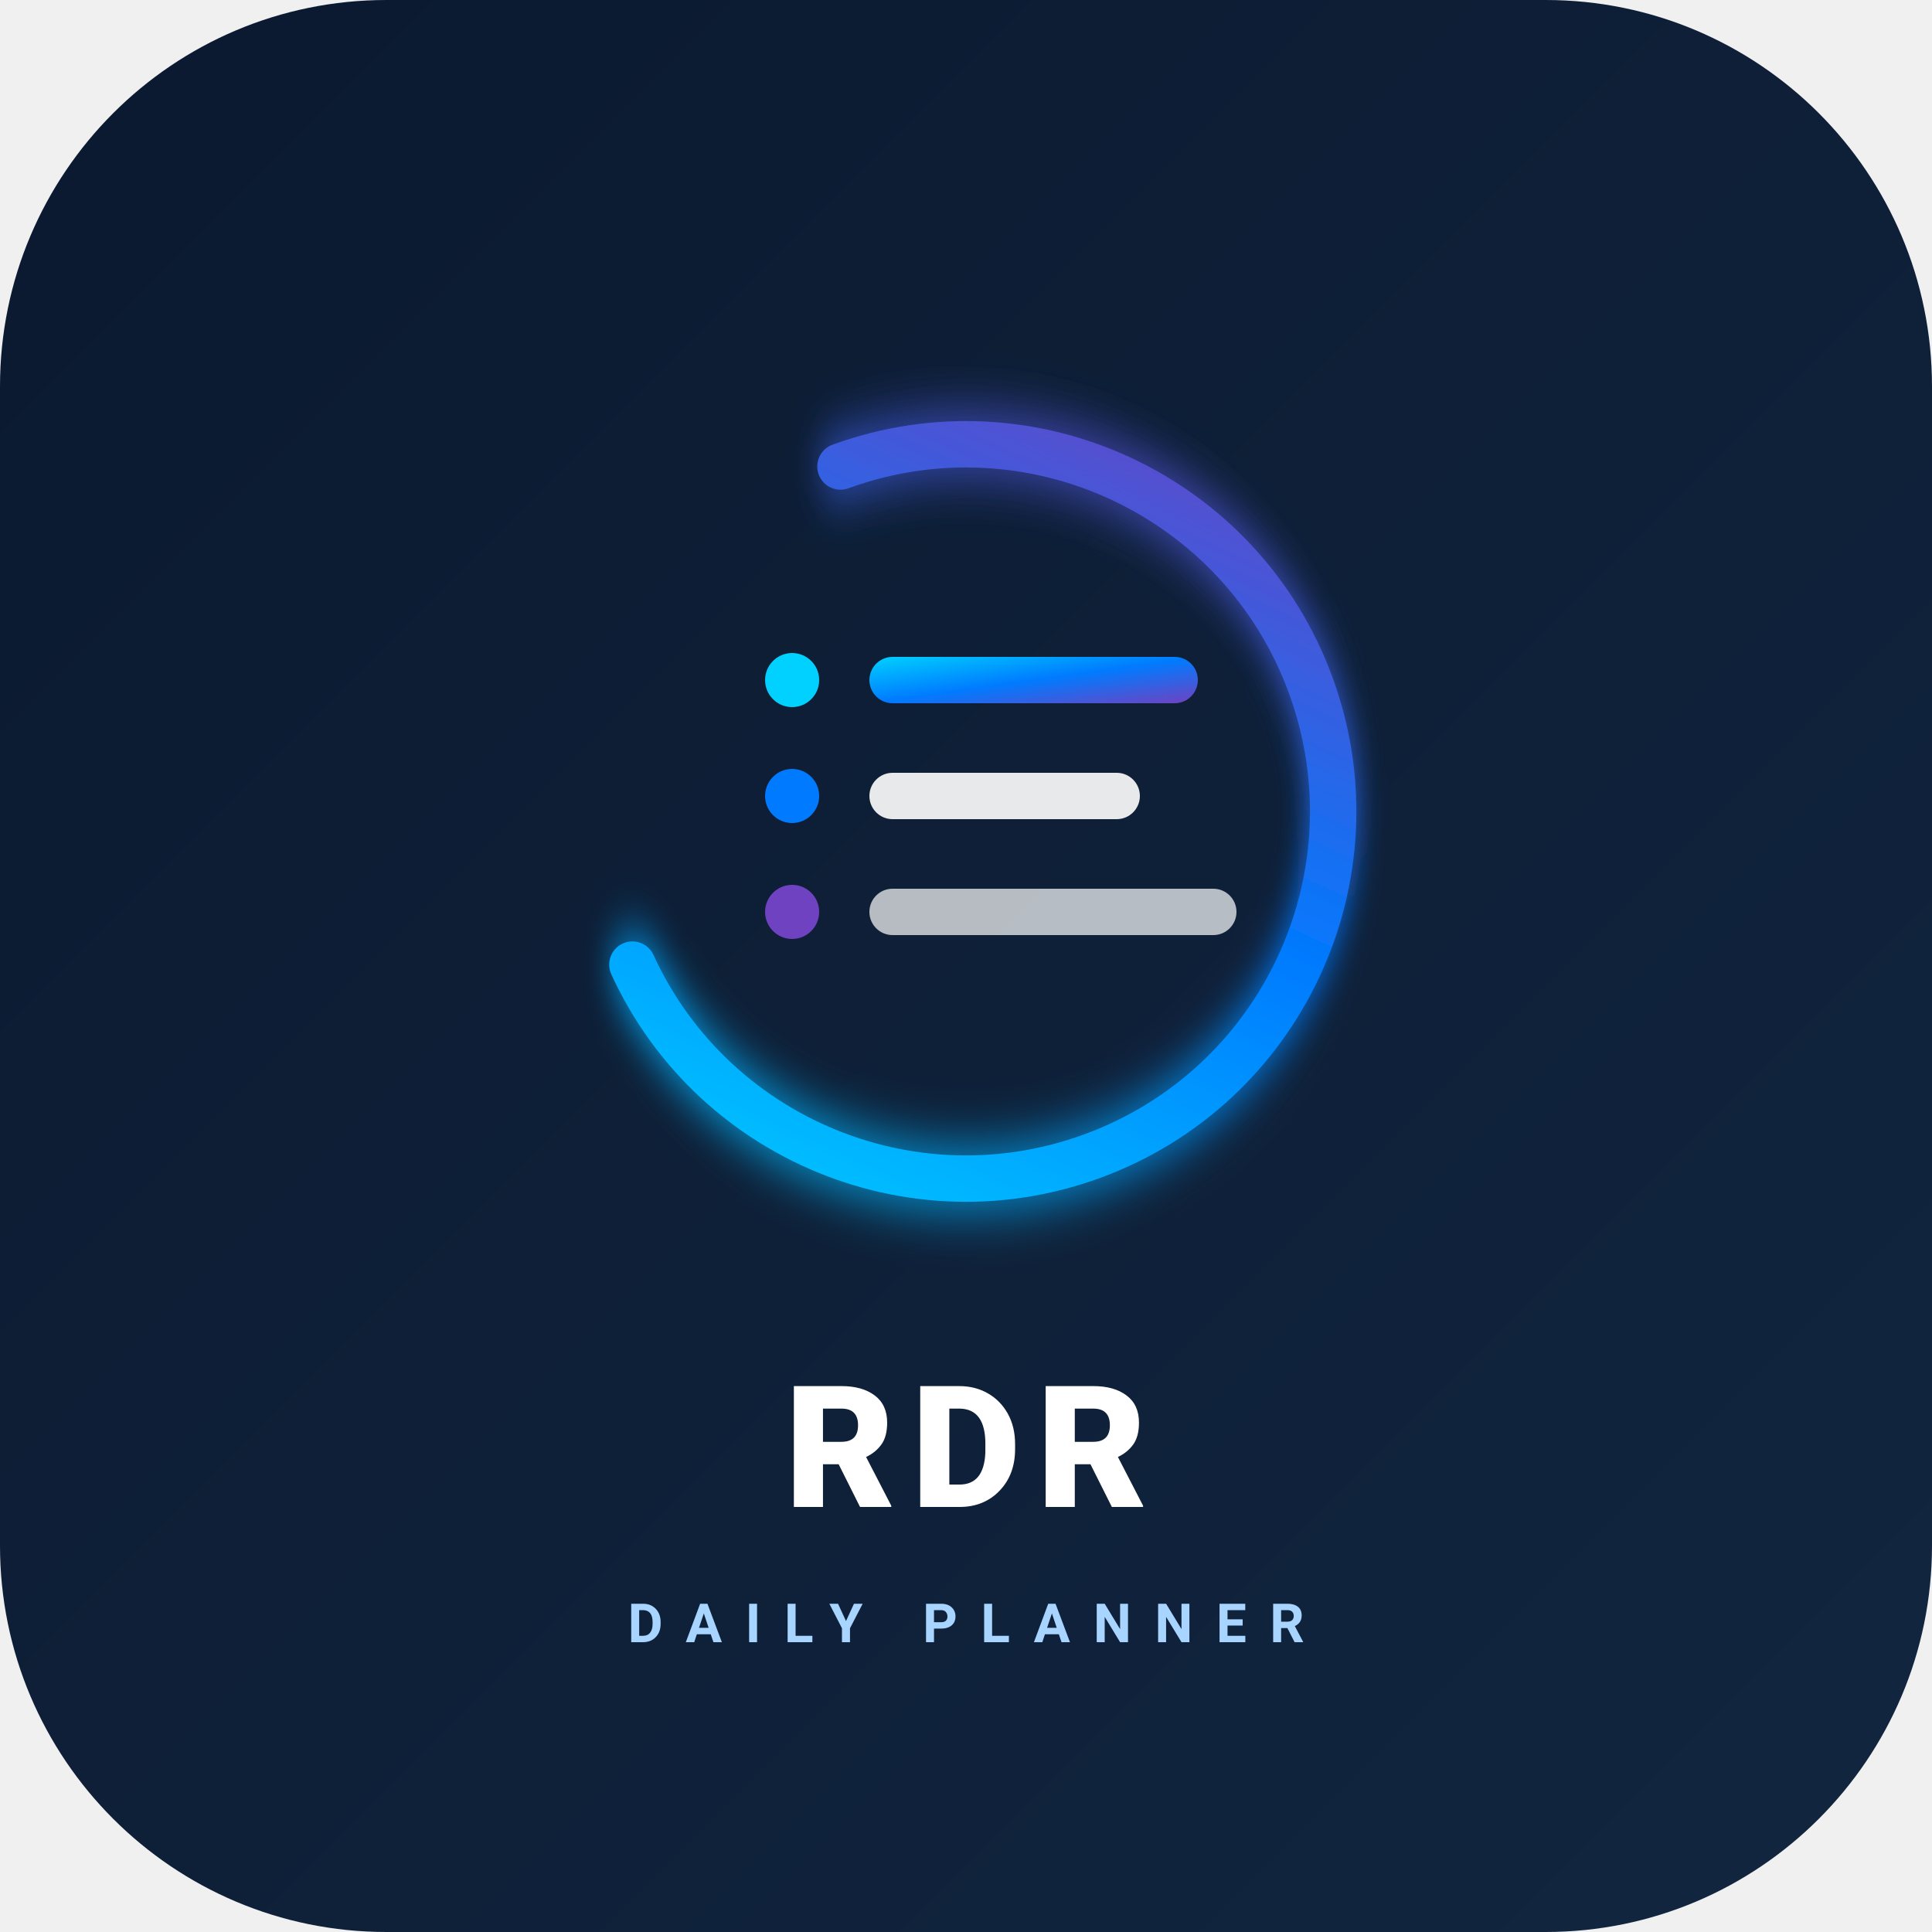
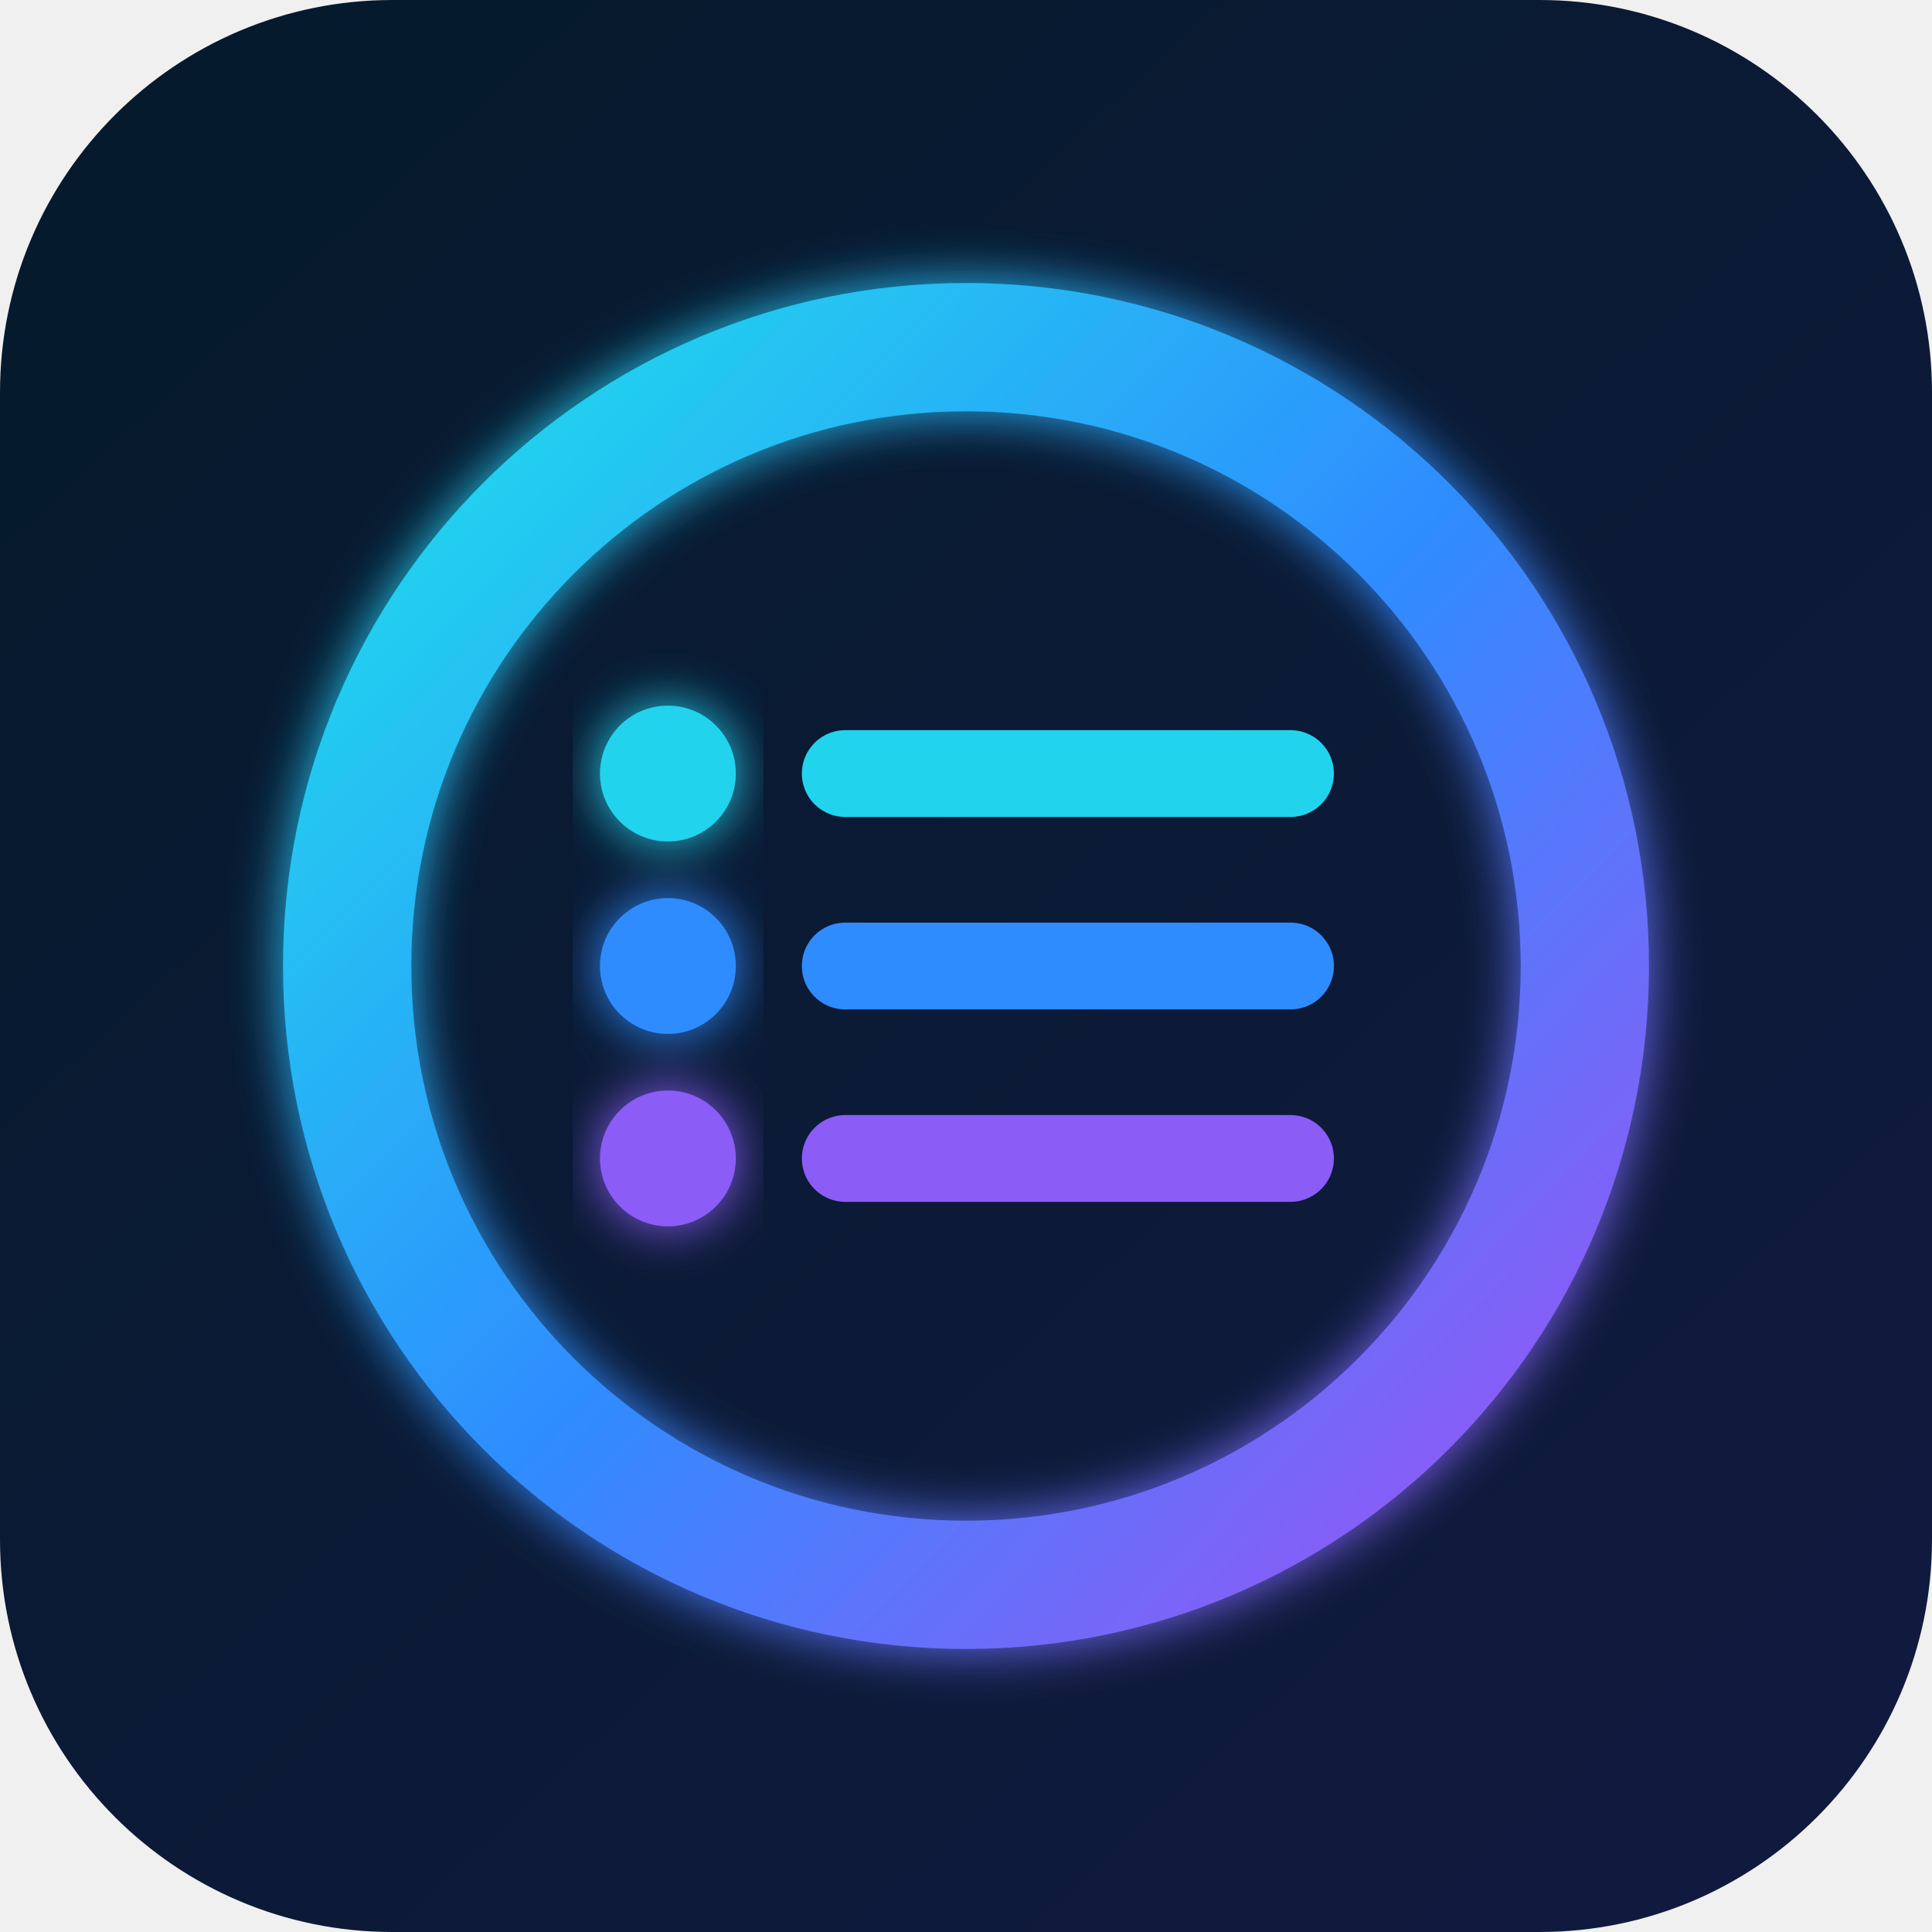
- <svg xmlns="http://www.w3.org/2000/svg" viewBox="0 0 500 500" width="100%" height="100%">
+ <svg xmlns="http://www.w3.org/2000/svg" viewBox="0 0 512 512" width="100%" height="100%" fill="none">
  <defs>
-     <linearGradient id="bgGrad" x1="0%" y1="0%" x2="100%" y2="100%">
-       <stop offset="0%" stop-color="#0A192F" />
-       <stop offset="100%" stop-color="#122640" />
+     <linearGradient id="bg" x1="64" y1="48" x2="448" y2="464" gradientUnits="userSpaceOnUse">
+       <stop stop-color="#061a2d" />
+       <stop offset="1" stop-color="#101a3e" />
    </linearGradient>
-     <linearGradient id="iconGrad" x1="0%" y1="0%" x2="100%" y2="100%">
-       <stop offset="0%" stop-color="#00D1FF" />
-       <stop offset="50%" stop-color="#007BFF" />
-       <stop offset="100%" stop-color="#6F42C1" />
+     <linearGradient id="accent" x1="118" y1="122" x2="394" y2="390" gradientUnits="userSpaceOnUse">
+       <stop stop-color="#22d3ee" />
+       <stop offset=".52" stop-color="#2f8cff" />
+       <stop offset="1" stop-color="#8b5cf6" />
    </linearGradient>
    <filter id="glow" x="-20%" y="-20%" width="140%" height="140%">
-       <feGaussianBlur stdDeviation="6" result="blur" />
+       <feGaussianBlur stdDeviation="7" result="blur" />
      <feComposite in="SourceGraphic" in2="blur" operator="over" />
    </filter>
  </defs>
-   <rect width="500" height="500" rx="100" fill="url(#bgGrad)" />
-   <g transform="translate(250, 210)">
-     <circle r="95" fill="none" stroke="url(#iconGrad)" stroke-width="12" stroke-linecap="round" stroke-dasharray="440 160" transform="rotate(-110)" filter="url(#glow)" />
-     <g transform="translate(10, 0)">
-       <rect x="-35" y="-40" width="85" height="12" rx="6" fill="url(#iconGrad)" />
-       <circle cx="-55" cy="-34" r="7" fill="#00D1FF" />
-       <rect x="-35" y="-10" width="70" height="12" rx="6" fill="#FFFFFF" opacity="0.9" />
-       <circle cx="-55" cy="-4" r="7" fill="#007BFF" />
-       <rect x="-35" y="20" width="95" height="12" rx="6" fill="#FFFFFF" opacity="0.7" />
-       <circle cx="-55" cy="26" r="7" fill="#6F42C1" />
-     </g>
+   <rect width="512" height="512" rx="104" fill="url(#bg)" />
+   <circle cx="256" cy="256" r="164" stroke="url(#accent)" stroke-width="34" filter="url(#glow)" />
+   <g filter="url(#glow)">
+     <circle cx="177" cy="205" r="18" fill="#22d3ee" />
+     <circle cx="177" cy="256" r="18" fill="#2f8cff" />
+     <circle cx="177" cy="307" r="18" fill="#8b5cf6" />
  </g>
-   <text x="250" y="390" text-anchor="middle" font-family="system-ui, -apple-system, BlinkMacSystemFont, 'Segoe UI', Roboto, sans-serif" font-weight="800" font-size="44" fill="#FFFFFF" letter-spacing="4">RDR</text>
-   <text x="250" y="425" text-anchor="middle" font-family="system-ui, -apple-system, BlinkMacSystemFont, 'Segoe UI', Roboto, sans-serif" font-weight="600" font-size="14" fill="#A8D5FF" letter-spacing="6">DAILY PLANNER</text>
+   <g stroke-linecap="round" stroke-width="23">
+     <path d="M224 205h118" stroke="#22d3ee" />
+     <path d="M224 256h118" stroke="#2f8cff" />
+     <path d="M224 307h118" stroke="#8b5cf6" />
+   </g>
</svg>
